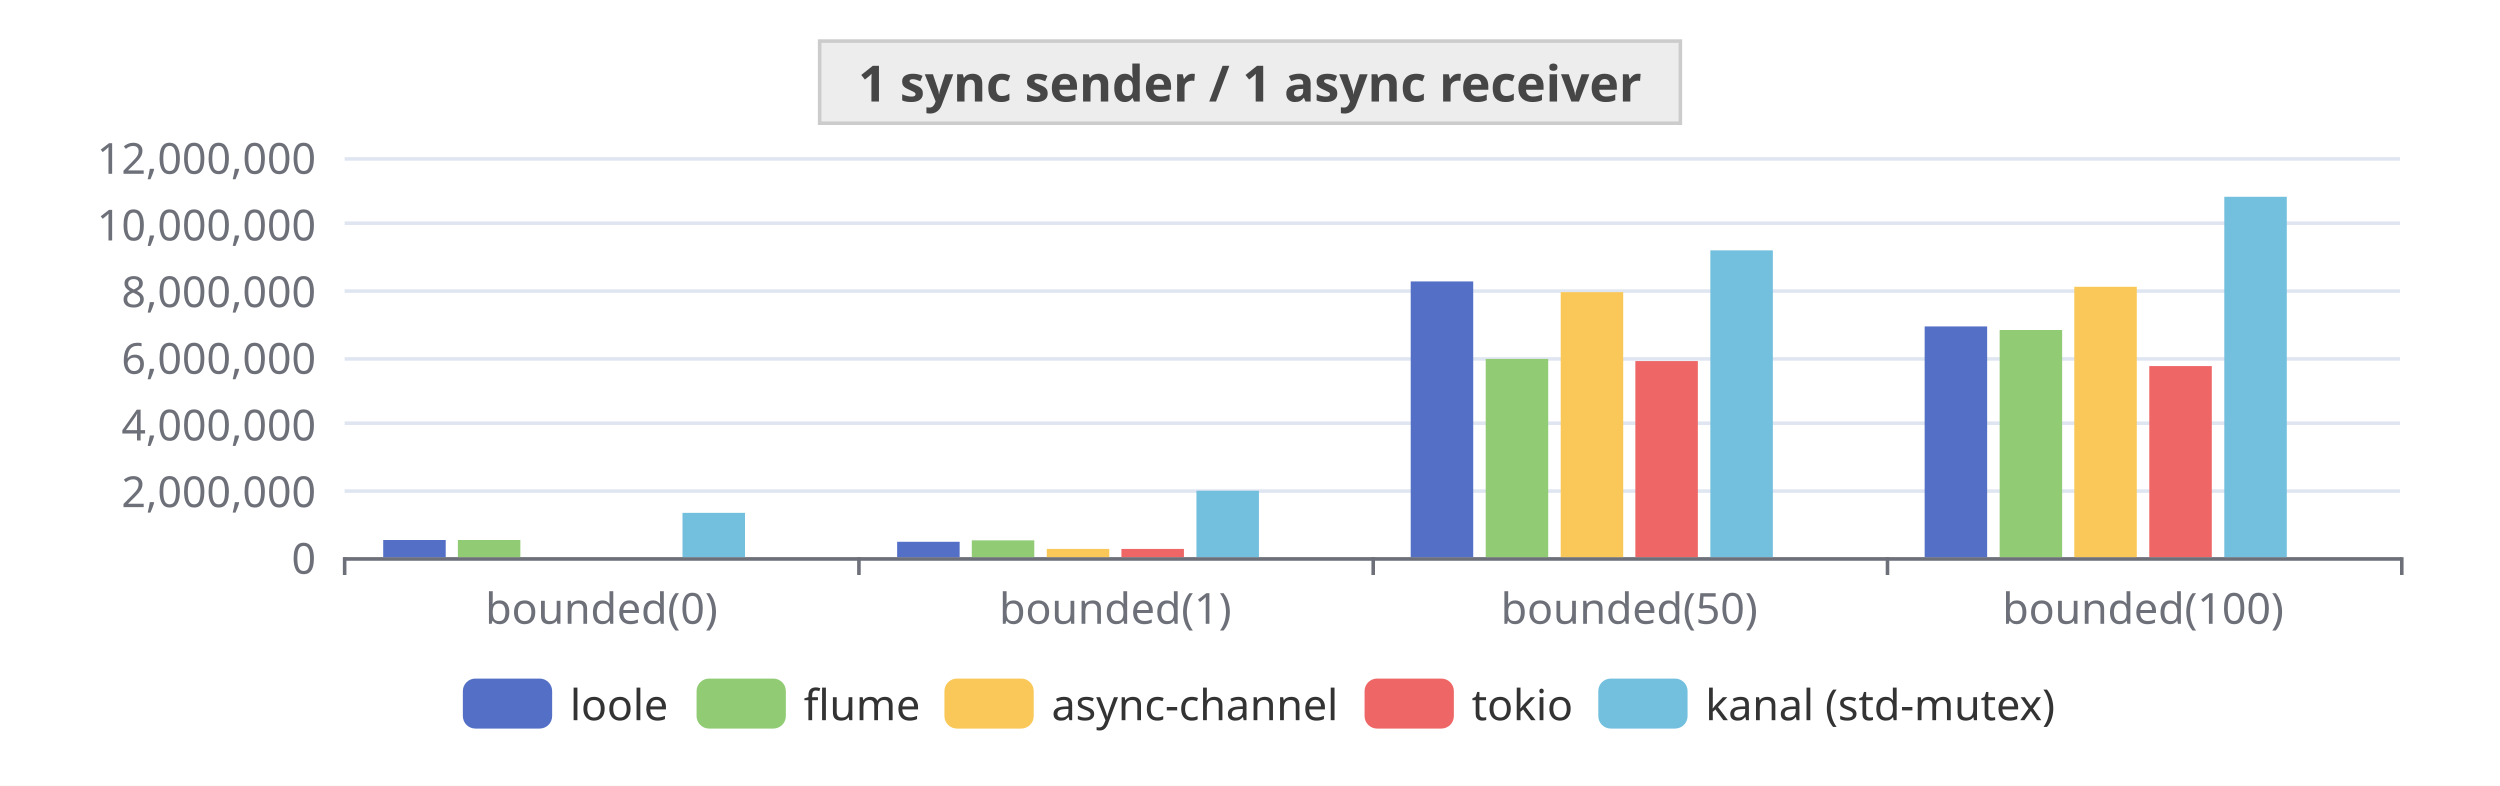
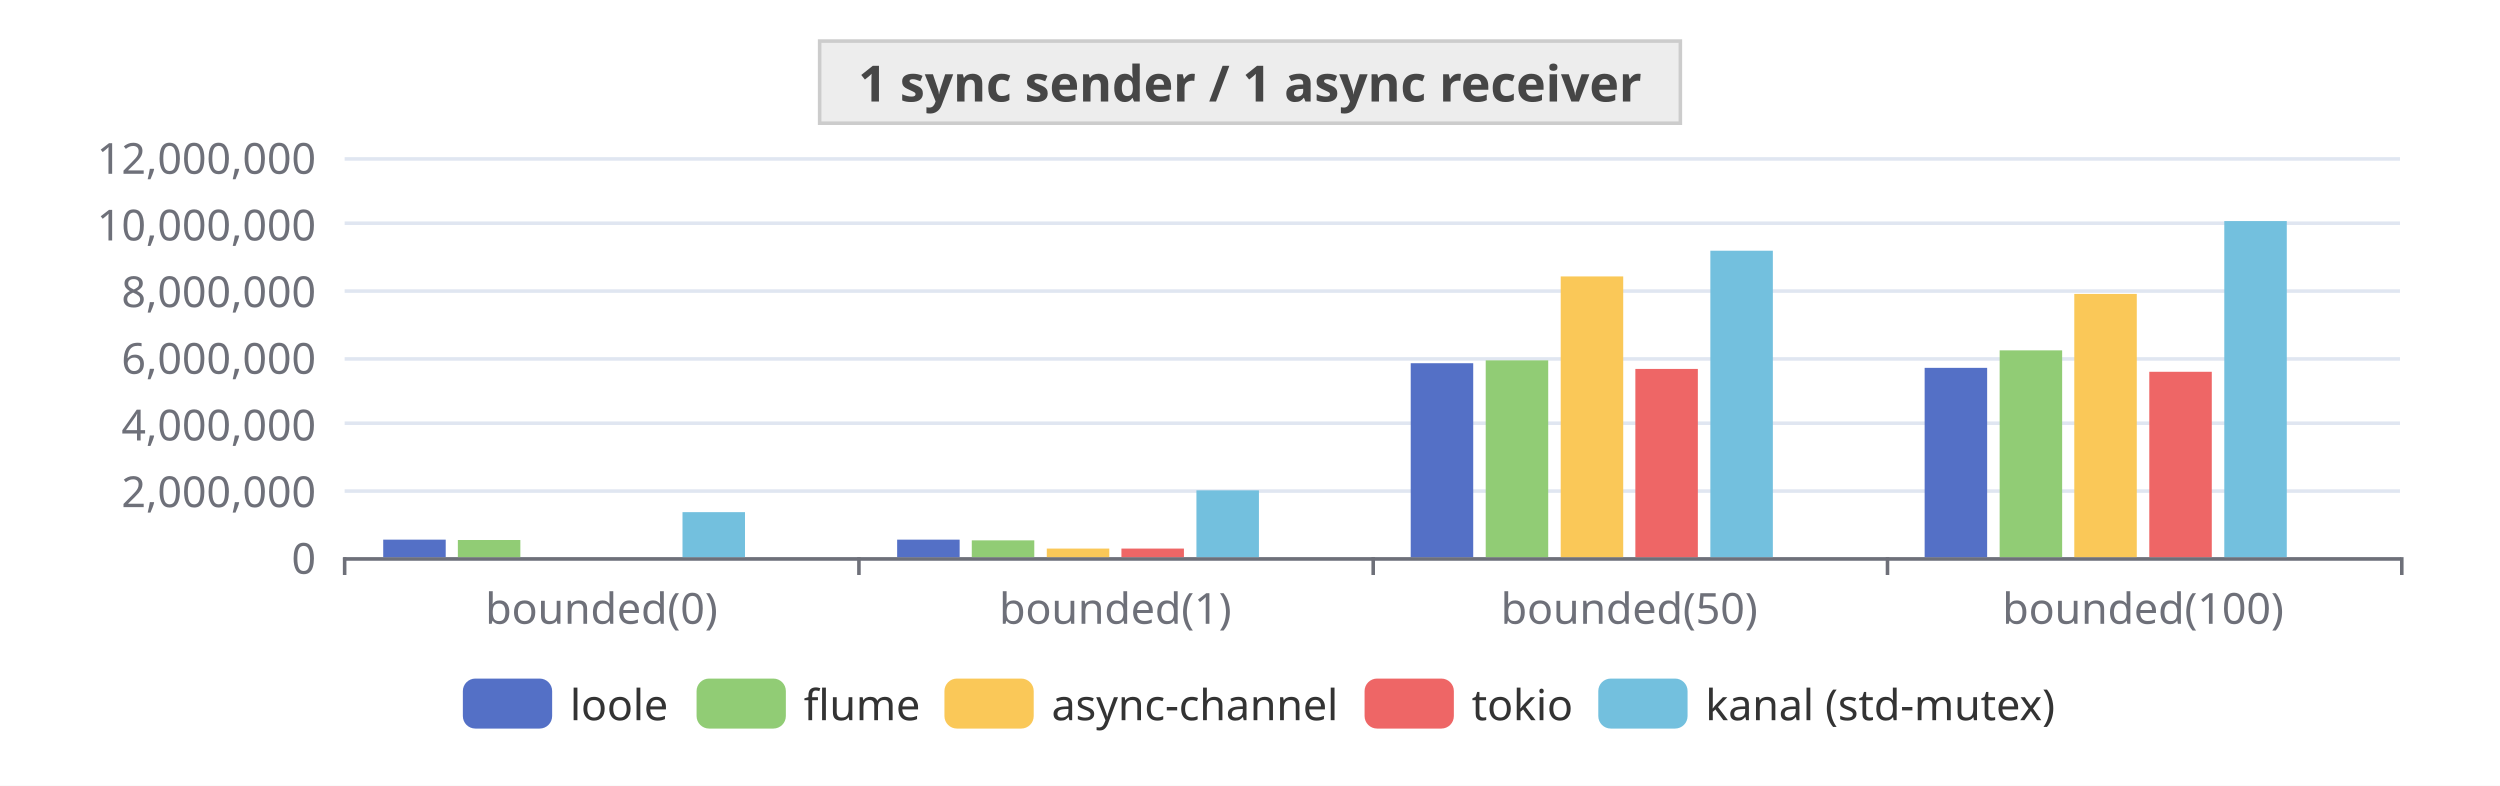
<svg xmlns="http://www.w3.org/2000/svg" width="700" height="220" version="1.1" baseProfile="full" viewBox="0 0 700 220">
  <rect width="700" height="220" x="0" y="0" id="0" fill="white" />
  <path d="M96.5 156.5L672 156.5" fill="none" stroke="#E0E6F1" />
  <path d="M96.5 137.5L672 137.5" fill="none" stroke="#E0E6F1" />
  <path d="M96.5 118.5L672 118.5" fill="none" stroke="#E0E6F1" />
  <path d="M96.5 100.5L672 100.5" fill="none" stroke="#E0E6F1" />
  <path d="M96.5 81.5L672 81.5" fill="none" stroke="#E0E6F1" />
  <path d="M96.5 62.5L672 62.5" fill="none" stroke="#E0E6F1" />
  <path d="M96.5 44.5L672 44.5" fill="none" stroke="#E0E6F1" />
  <path d="M96.5 156.5L672 156.5" fill="none" stroke="#6E7079" stroke-linecap="round" />
  <path d="M96.5 156L96.5 161" fill="none" stroke="#6E7079" />
  <path d="M240.5 156L240.5 161" fill="none" stroke="#6E7079" />
  <path d="M384.5 156L384.5 161" fill="none" stroke="#6E7079" />
  <path d="M528.5 156L528.5 161" fill="none" stroke="#6E7079" />
  <path d="M672.5 156L672.5 161" fill="none" stroke="#6E7079" />
  <text dominant-baseline="central" text-anchor="end" style="font-size:12px;font-family:sans-serif;" transform="translate(88.48 156)" fill="#6E7079">0</text>
  <text dominant-baseline="central" text-anchor="end" style="font-size:12px;font-family:sans-serif;" transform="translate(88.48 137.3333)" fill="#6E7079">2,000,000</text>
  <text dominant-baseline="central" text-anchor="end" style="font-size:12px;font-family:sans-serif;" transform="translate(88.48 118.6667)" fill="#6E7079">4,000,000</text>
  <text dominant-baseline="central" text-anchor="end" style="font-size:12px;font-family:sans-serif;" transform="translate(88.48 100)" fill="#6E7079">6,000,000</text>
  <text dominant-baseline="central" text-anchor="end" style="font-size:12px;font-family:sans-serif;" transform="translate(88.48 81.3333)" fill="#6E7079">8,000,000</text>
  <text dominant-baseline="central" text-anchor="end" style="font-size:12px;font-family:sans-serif;" transform="translate(88.48 62.6667)" fill="#6E7079">10,000,000</text>
  <text dominant-baseline="central" text-anchor="end" style="font-size:12px;font-family:sans-serif;" transform="translate(88.48 44)" fill="#6E7079">12,000,000</text>
  <text dominant-baseline="central" text-anchor="middle" style="font-size:12px;font-family:sans-serif;" y="6" transform="translate(168.42 164)" fill="#6E7079">bounded(0)</text>
  <text dominant-baseline="central" text-anchor="middle" style="font-size:12px;font-family:sans-serif;" y="6" transform="translate(312.3 164)" fill="#6E7079">bounded(1)</text>
  <text dominant-baseline="central" text-anchor="middle" style="font-size:12px;font-family:sans-serif;" y="6" transform="translate(456.18 164)" fill="#6E7079">bounded(50)</text>
  <text dominant-baseline="central" text-anchor="middle" style="font-size:12px;font-family:sans-serif;" y="6" transform="translate(600.06 164)" fill="#6E7079">bounded(100)</text>
-   <path d="M107.3 156l17.5 0l0 -4.8l-17.5 0Z" fill="#5470c6" />
-   <path d="M251.2 156l17.5 0l0 -4.3l-17.5 0Z" fill="#5470c6" />
-   <path d="M395 156l17.5 0l0 -77.2l-17.5 0Z" fill="#5470c6" />
-   <path d="M538.9 156l17.5 0l0 -64.6l-17.5 0Z" fill="#5470c6" />
+   <path d="M107.3 156l17.5 0l0 -4.9l-17.5 0Z" fill="#5470c6" />
+   <path d="M251.2 156l17.5 0l0 -4.9l-17.5 0Z" fill="#5470c6" />
+   <path d="M395 156l17.5 0l0 -54.3l-17.5 0Z" fill="#5470c6" />
+   <path d="M538.9 156l17.5 0l0 -53l-17.5 0Z" fill="#5470c6" />
  <path d="M128.2 156l17.5 0l0 -4.8l-17.5 0Z" fill="#91cc75" />
  <path d="M272.1 156l17.5 0l0 -4.7l-17.5 0Z" fill="#91cc75" />
-   <path d="M416 156l17.5 0l0 -55.5l-17.5 0Z" fill="#91cc75" />
-   <path d="M559.9 156l17.5 0l0 -63.6l-17.5 0Z" fill="#91cc75" />
+   <path d="M416 156l17.5 0l0 -55.1l-17.5 0Z" fill="#91cc75" />
+   <path d="M559.9 156l17.5 0l0 -57.9l-17.5 0Z" fill="#91cc75" />
  <path d="M149.2 156l17.5 0l0 0l-17.5 0Z" fill="#fac858" />
-   <path d="M293.1 156l17.5 0l0 -2.3l-17.5 0Z" fill="#fac858" />
-   <path d="M437 156l17.5 0l0 -74.2l-17.5 0Z" fill="#fac858" />
-   <path d="M580.8 156l17.5 0l0 -75.7l-17.5 0Z" fill="#fac858" />
+   <path d="M293.1 156l17.5 0l0 -2.4l-17.5 0Z" fill="#fac858" />
+   <path d="M437 156l17.5 0l0 -78.6l-17.5 0Z" fill="#fac858" />
+   <path d="M580.8 156l17.5 0l0 -73.7l-17.5 0Z" fill="#fac858" />
  <path d="M170.2 156l17.5 0l0 0l-17.5 0Z" fill="#ee6666" />
-   <path d="M314 156l17.5 0l0 -2.3l-17.5 0Z" fill="#ee6666" />
-   <path d="M457.9 156l17.5 0l0 -54.9l-17.5 0Z" fill="#ee6666" />
-   <path d="M601.8 156l17.5 0l0 -53.5l-17.5 0Z" fill="#ee6666" />
-   <path d="M191.1 156l17.5 0l0 -12.4l-17.5 0Z" fill="#73c0de" />
-   <path d="M335 156l17.5 0l0 -18.6l-17.5 0Z" fill="#73c0de" />
-   <path d="M478.9 156l17.5 0l0 -85.9l-17.5 0Z" fill="#73c0de" />
-   <path d="M622.8 156l17.5 0l0 -100.9l-17.5 0Z" fill="#73c0de" />
+   <path d="M314 156l17.5 0l0 -2.4l-17.5 0Z" fill="#ee6666" />
+   <path d="M457.9 156l17.5 0l0 -52.7l-17.5 0Z" fill="#ee6666" />
+   <path d="M601.8 156l17.5 0l0 -51.9l-17.5 0Z" fill="#ee6666" />
+   <path d="M191.1 156l17.5 0l0 -12.6l-17.5 0Z" fill="#73c0de" />
+   <path d="M335 156l17.5 0l0 -18.7l-17.5 0Z" fill="#73c0de" />
+   <path d="M478.9 156l17.5 0l0 -85.8l-17.5 0Z" fill="#73c0de" />
+   <path d="M622.8 156l17.5 0l0 -94.1l-17.5 0Z" fill="#73c0de" />
  <path d="M212.1 156l17.5 0l0 0l-17.5 0Z" fill="#3ba272" />
  <path d="M356 156l17.5 0l0 0l-17.5 0Z" fill="#3ba272" />
  <path d="M499.9 156l17.5 0l0 0l-17.5 0Z" fill="#3ba272" />
  <path d="M643.7 156l17.5 0l0 0l-17.5 0Z" fill="#3ba272" />
  <path d="M-5 -5l450.8 0l0 24l-450.8 0Z" transform="translate(129.6 190)" fill="rgb(0,0,0)" fill-opacity="0" stroke="#ccc" stroke-width="0" />
  <path d="M3.5 0L21.5 0A3.5 3.5 0 0 1 25 3.5L25 10.5A3.5 3.5 0 0 1 21.5 14L3.5 14A3.5 3.5 0 0 1 0 10.5L0 3.5A3.5 3.5 0 0 1 3.5 0" transform="translate(129.6 190)" fill="#5470c6" />
  <text dominant-baseline="central" text-anchor="start" style="font-size:12px;font-family:sans-serif;" x="30" y="7" transform="translate(129.6 190)" fill="#333">loole</text>
  <path d="M3.5 0L21.5 0A3.5 3.5 0 0 1 25 3.5L25 10.5A3.5 3.5 0 0 1 21.5 14L3.5 14A3.5 3.5 0 0 1 0 10.5L0 3.5A3.5 3.5 0 0 1 3.5 0" transform="translate(195.04 190)" fill="#91cc75" />
  <text dominant-baseline="central" text-anchor="start" style="font-size:12px;font-family:sans-serif;" x="30" y="7" transform="translate(195.04 190)" fill="#333">flume</text>
  <path d="M3.5 0L21.5 0A3.5 3.5 0 0 1 25 3.5L25 10.5A3.5 3.5 0 0 1 21.5 14L3.5 14A3.5 3.5 0 0 1 0 10.5L0 3.5A3.5 3.5 0 0 1 3.5 0" transform="translate(264.44 190)" fill="#fac858" />
  <text dominant-baseline="central" text-anchor="start" style="font-size:12px;font-family:sans-serif;" x="30" y="7" transform="translate(264.44 190)" fill="#333">async-channel</text>
  <path d="M3.5 0L21.5 0A3.5 3.5 0 0 1 25 3.5L25 10.5A3.5 3.5 0 0 1 21.5 14L3.5 14A3.5 3.5 0 0 1 0 10.5L0 3.5A3.5 3.5 0 0 1 3.5 0" transform="translate(382.08 190)" fill="#ee6666" />
  <text dominant-baseline="central" text-anchor="start" style="font-size:12px;font-family:sans-serif;" x="30" y="7" transform="translate(382.08 190)" fill="#333">tokio</text>
  <path d="M3.5 0L21.5 0A3.5 3.5 0 0 1 25 3.5L25 10.5A3.5 3.5 0 0 1 21.5 14L3.5 14A3.5 3.5 0 0 1 0 10.5L0 3.5A3.5 3.5 0 0 1 3.5 0" transform="translate(447.52 190)" fill="#73c0de" />
  <text dominant-baseline="central" text-anchor="start" style="font-size:12px;font-family:sans-serif;" xml:space="preserve" x="30" y="7" transform="translate(447.52 190)" fill="#333">kanal (std-mutex)</text>
  <path d="M-120.5 -4.5l241 0l0 23l-241 0Z" transform="translate(350 16)" fill="#ddd8" stroke="#ccc" />
  <text dominant-baseline="central" text-anchor="middle" style="font-size:14px;font-family:sans-serif;font-weight:bold;" xml:space="preserve" y="7" transform="translate(350 16)" fill="#464646">1 sync sender / 1 async receiver</text>
</svg>
